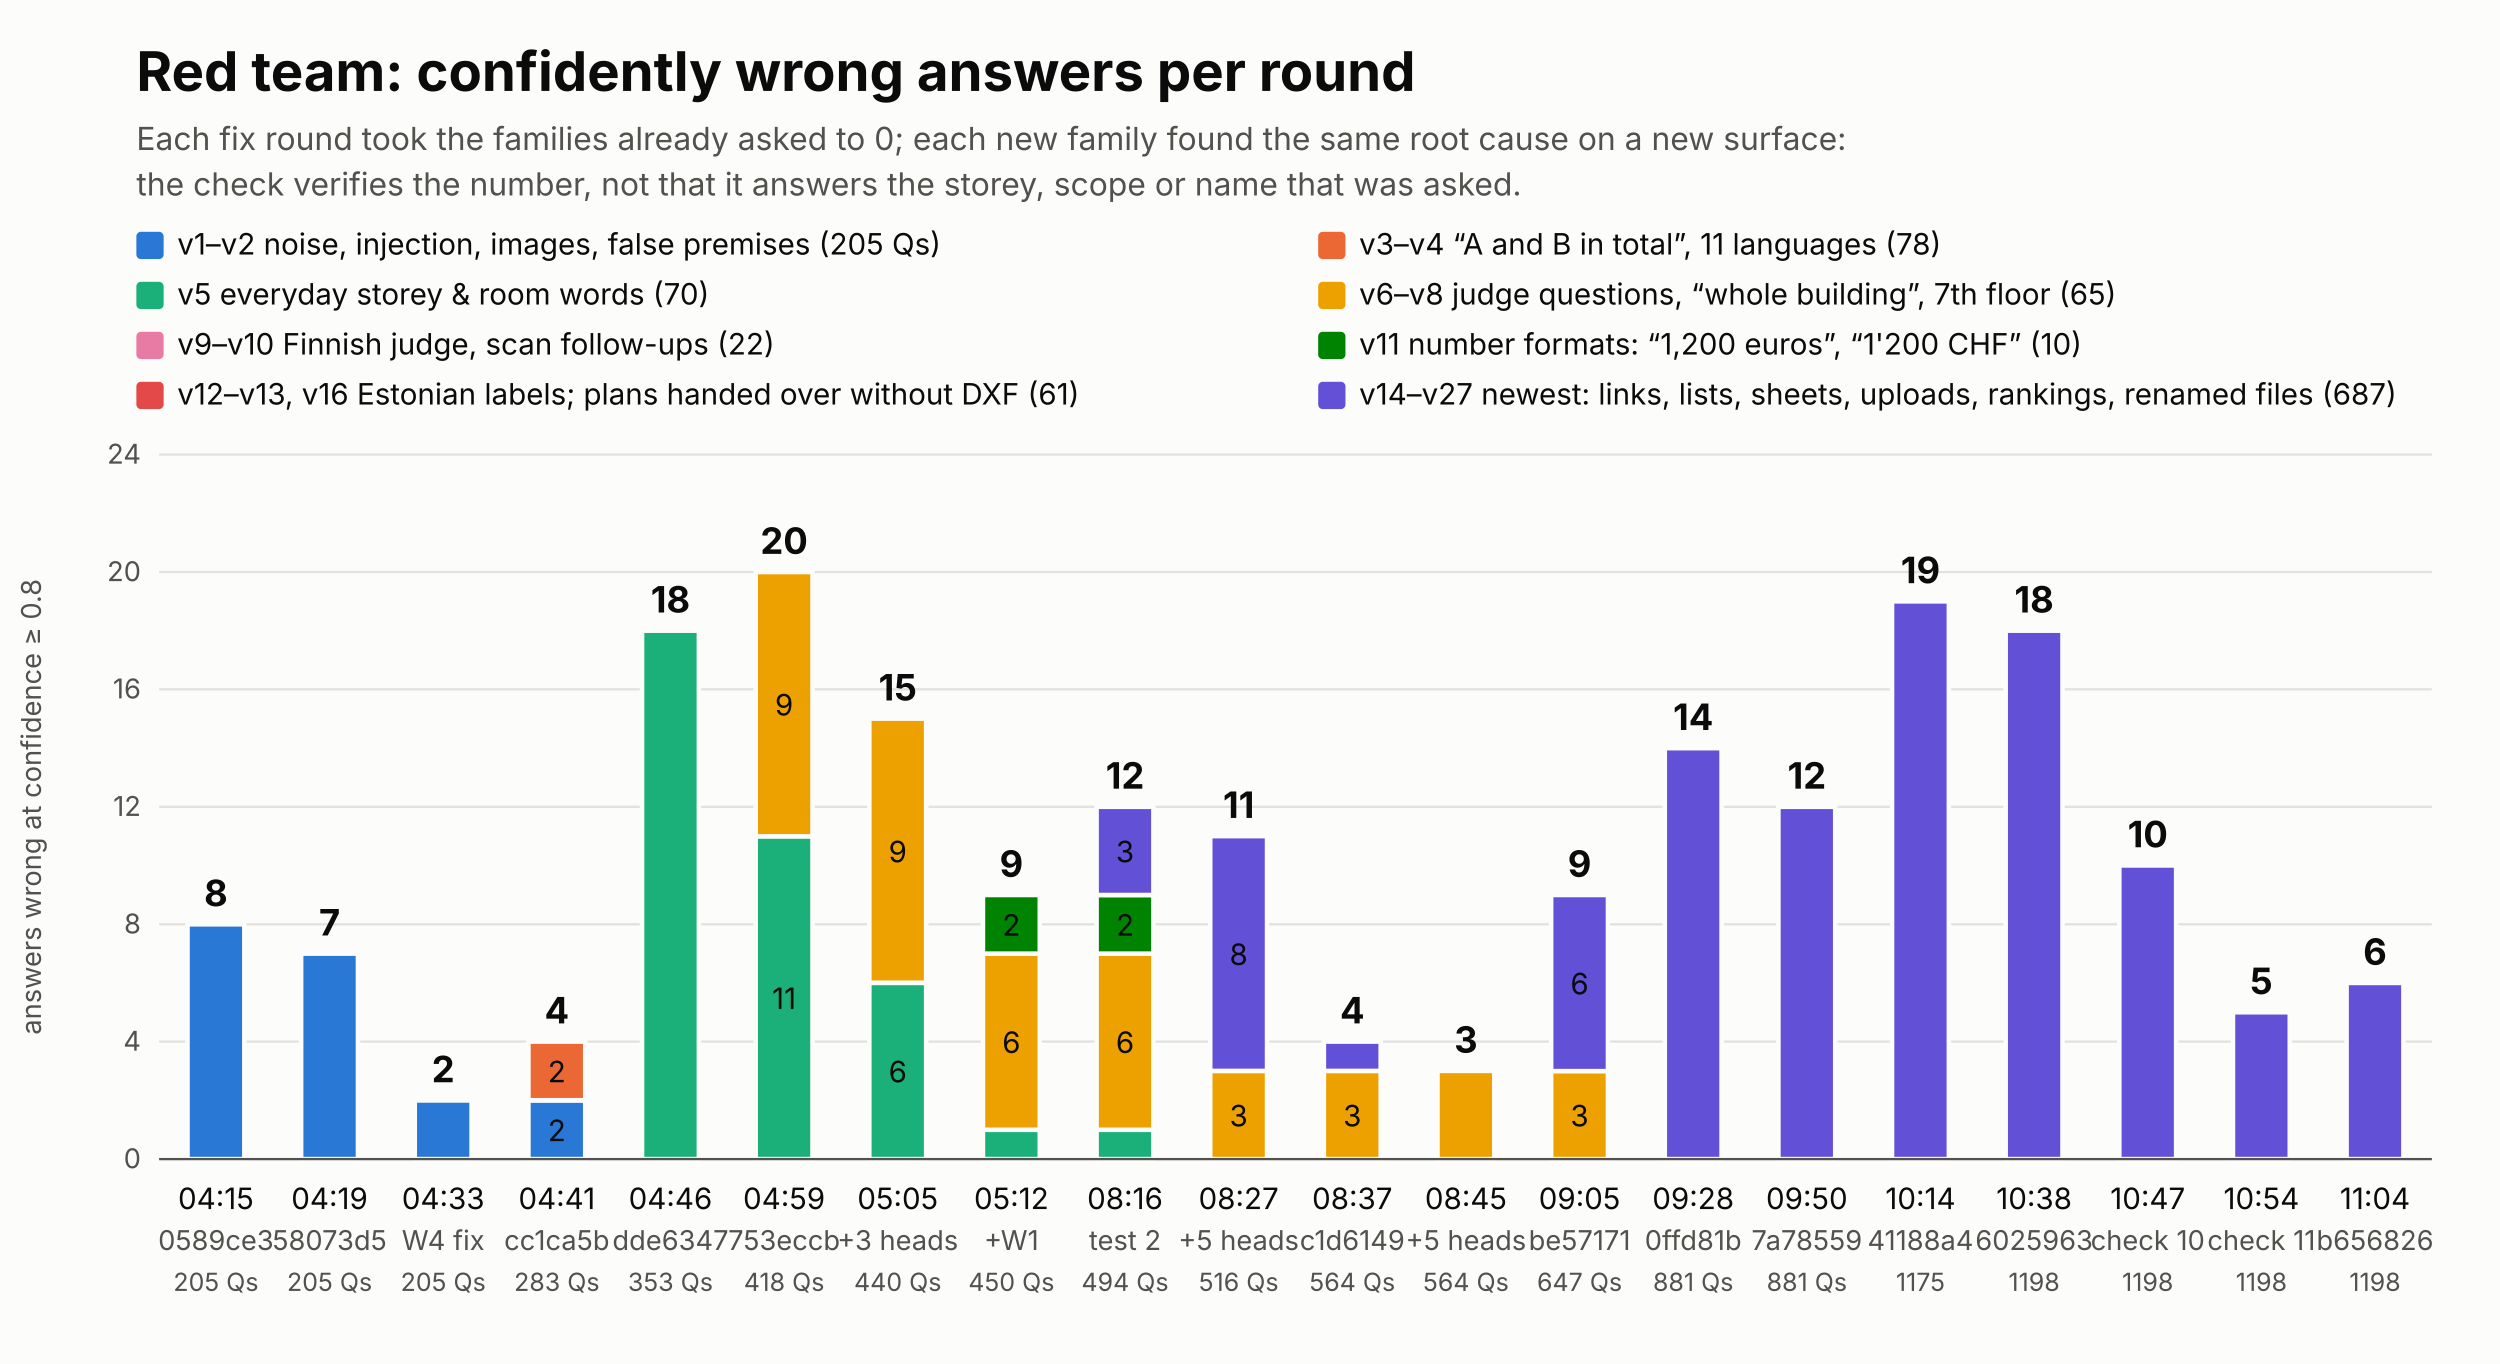
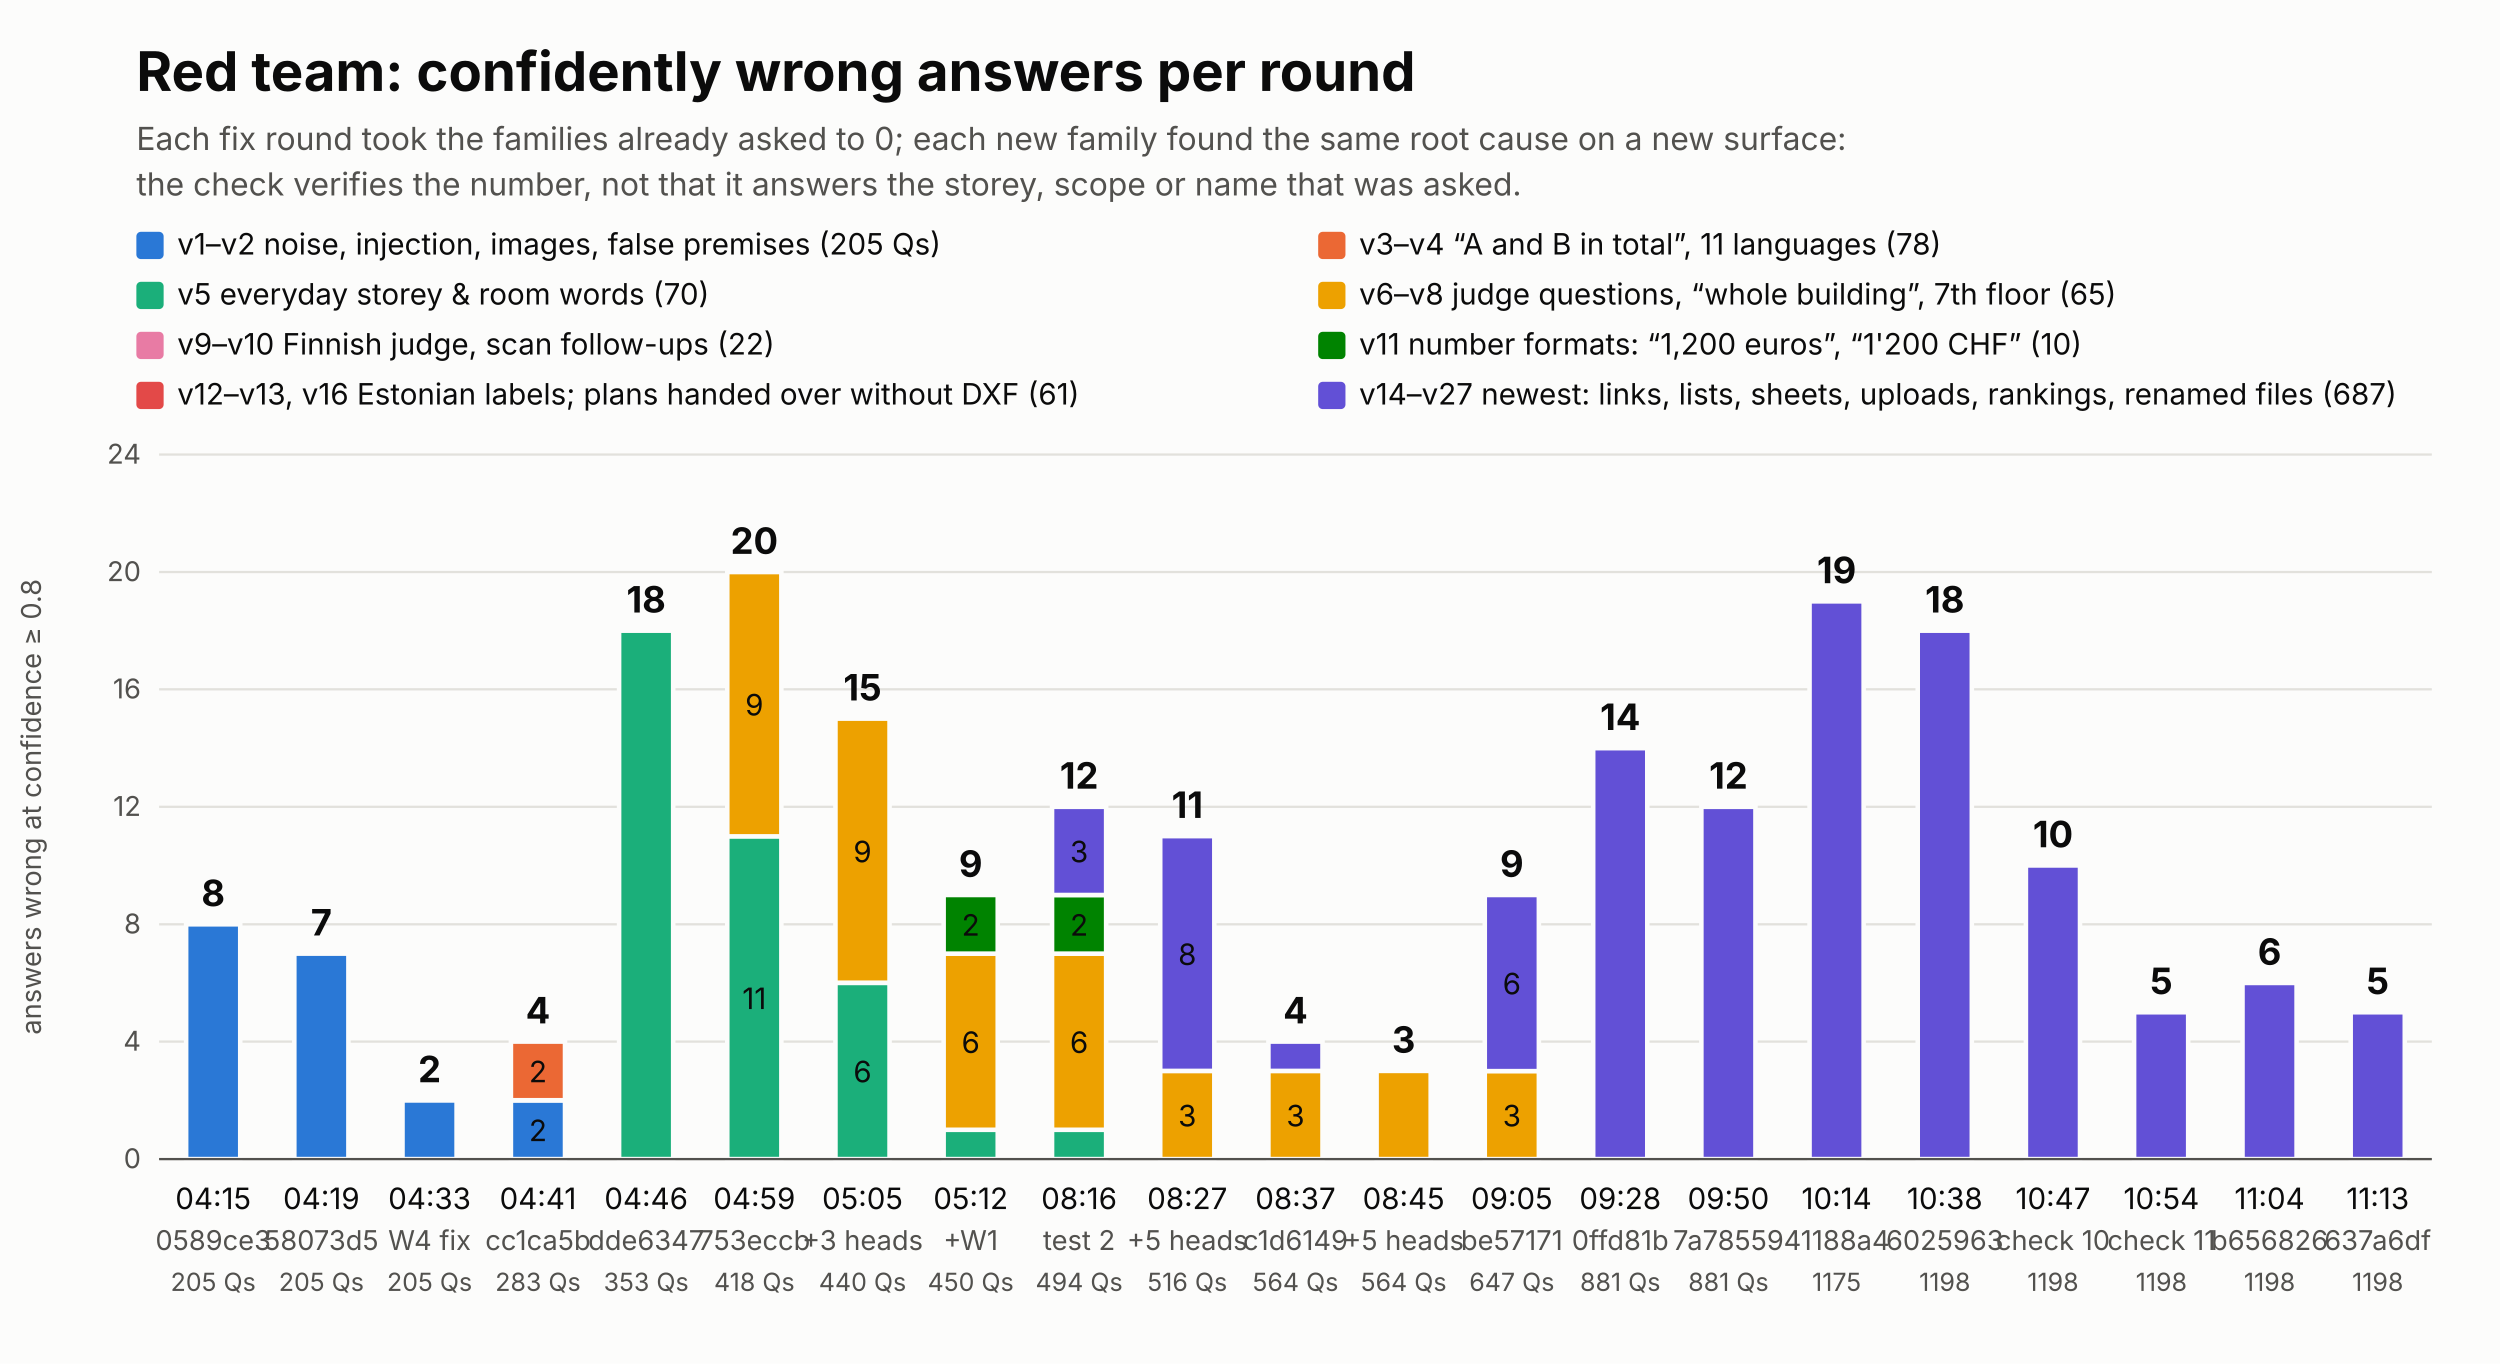
<svg xmlns="http://www.w3.org/2000/svg" width="1100" height="600" viewBox="0 0 1100 600" font-family="Inter, Helvetica, Arial, sans-serif">
  <rect width="1100" height="600" fill="#fcfcfb" />
  <text x="60" y="40" font-size="24" font-weight="700" fill="#0b0b0b">Red team: confidently wrong answers per round</text>
  <text x="60" y="66" font-size="14" fill="#52514e">Each fix round took the families already asked to 0; each new family found the same root cause on a new surface:</text>
  <text x="60" y="86" font-size="14" fill="#52514e">the check verifies the number, not that it answers the storey, scope or name that was asked.</text>
  <rect x="60" y="102" width="12" height="12" rx="2" fill="#2a78d6" />
  <text x="78" y="112" font-size="13" fill="#0b0b0b">v1–v2 noise, injection, images, false premises (205 Qs)</text>
  <rect x="580" y="102" width="12" height="12" rx="2" fill="#eb6834" />
  <text x="598" y="112" font-size="13" fill="#0b0b0b">v3–v4 “A and B in total”, 11 languages (78)</text>
  <rect x="60" y="124" width="12" height="12" rx="2" fill="#1baf7a" />
  <text x="78" y="134" font-size="13" fill="#0b0b0b">v5 everyday storey &amp; room words (70)</text>
  <rect x="580" y="124" width="12" height="12" rx="2" fill="#eda100" />
  <text x="598" y="134" font-size="13" fill="#0b0b0b">v6–v8 judge questions, “whole building”, 7th floor (65)</text>
  <rect x="60" y="146" width="12" height="12" rx="2" fill="#e87ba4" />
  <text x="78" y="156" font-size="13" fill="#0b0b0b">v9–v10 Finnish judge, scan follow-ups (22)</text>
  <rect x="580" y="146" width="12" height="12" rx="2" fill="#008300" />
  <text x="598" y="156" font-size="13" fill="#0b0b0b">v11 number formats: “1,200 euros”, “1'200 CHF” (10)</text>
  <rect x="60" y="168" width="12" height="12" rx="2" fill="#e34948" />
  <text x="78" y="178" font-size="13" fill="#0b0b0b">v12–v13, v16 Estonian labels; plans handed over without DXF (61)</text>
  <rect x="580" y="168" width="12" height="12" rx="2" fill="#6250d6" />
  <text x="598" y="178" font-size="13" fill="#0b0b0b">v14–v27 newest: links, lists, sheets, uploads, rankings, renamed files (687)</text>
  <line x1="70" x2="1070" y1="510.0" y2="510.0" stroke="#e2e1dc" stroke-width="1" />
  <text x="62" y="514.0" font-size="12" fill="#52514e" text-anchor="end">0</text>
  <line x1="70" x2="1070" y1="458.3" y2="458.3" stroke="#e2e1dc" stroke-width="1" />
  <text x="62" y="462.3" font-size="12" fill="#52514e" text-anchor="end">4</text>
  <line x1="70" x2="1070" y1="406.7" y2="406.7" stroke="#e2e1dc" stroke-width="1" />
  <text x="62" y="410.7" font-size="12" fill="#52514e" text-anchor="end">8</text>
  <line x1="70" x2="1070" y1="355.0" y2="355.0" stroke="#e2e1dc" stroke-width="1" />
  <text x="62" y="359.0" font-size="12" fill="#52514e" text-anchor="end">12</text>
  <line x1="70" x2="1070" y1="303.3" y2="303.3" stroke="#e2e1dc" stroke-width="1" />
  <text x="62" y="307.3" font-size="12" fill="#52514e" text-anchor="end">16</text>
  <line x1="70" x2="1070" y1="251.7" y2="251.7" stroke="#e2e1dc" stroke-width="1" />
  <text x="62" y="255.7" font-size="12" fill="#52514e" text-anchor="end">20</text>
  <line x1="70" x2="1070" y1="200.0" y2="200.0" stroke="#e2e1dc" stroke-width="1" />
  <text x="62" y="204.0" font-size="12" fill="#52514e" text-anchor="end">24</text>
  <text x="18" y="355.0" font-size="12" fill="#52514e" text-anchor="middle" transform="rotate(-90 18 355.0)">answers wrong at confidence ≥ 0.8</text>
-   <rect x="82.5" y="406.7" width="25.0" height="103.3" fill="#2a78d6" stroke="#fcfcfb" stroke-width="2" />
-   <text x="95.0" y="398.7" font-size="16" font-weight="700" fill="#0b0b0b" text-anchor="middle">8</text>
-   <text x="95.0" y="532" font-size="13" fill="#0b0b0b" text-anchor="middle">04:15</text>
-   <text x="95.0" y="550" font-size="12" fill="#52514e" text-anchor="middle">0589ce3</text>
-   <text x="95.0" y="568" font-size="11" fill="#52514e" text-anchor="middle">205 Qs</text>
-   <rect x="132.5" y="419.6" width="25.0" height="90.4" fill="#2a78d6" stroke="#fcfcfb" stroke-width="2" />
-   <text x="145.0" y="411.6" font-size="16" font-weight="700" fill="#0b0b0b" text-anchor="middle">7</text>
-   <text x="145.0" y="532" font-size="13" fill="#0b0b0b" text-anchor="middle">04:19</text>
-   <text x="145.0" y="550" font-size="12" fill="#52514e" text-anchor="middle">58073d5</text>
-   <text x="145.0" y="568" font-size="11" fill="#52514e" text-anchor="middle">205 Qs</text>
-   <rect x="182.5" y="484.2" width="25.0" height="25.8" fill="#2a78d6" stroke="#fcfcfb" stroke-width="2" />
-   <text x="195.0" y="476.2" font-size="16" font-weight="700" fill="#0b0b0b" text-anchor="middle">2</text>
-   <text x="195.0" y="532" font-size="13" fill="#0b0b0b" text-anchor="middle">04:33</text>
-   <text x="195.0" y="550" font-size="12" fill="#52514e" text-anchor="middle">W4 fix</text>
-   <text x="195.0" y="568" font-size="11" fill="#52514e" text-anchor="middle">205 Qs</text>
-   <rect x="232.5" y="484.2" width="25.0" height="25.8" fill="#2a78d6" stroke="#fcfcfb" stroke-width="2" />
-   <text x="245.0" y="502.1" font-size="13" fill="#0b0b0b" text-anchor="middle">2</text>
-   <rect x="232.5" y="458.3" width="25.0" height="25.8" fill="#eb6834" stroke="#fcfcfb" stroke-width="2" />
-   <text x="245.0" y="476.2" font-size="13" fill="#0b0b0b" text-anchor="middle">2</text>
-   <text x="245.0" y="450.3" font-size="16" font-weight="700" fill="#0b0b0b" text-anchor="middle">4</text>
-   <text x="245.0" y="532" font-size="13" fill="#0b0b0b" text-anchor="middle">04:41</text>
-   <text x="245.0" y="550" font-size="12" fill="#52514e" text-anchor="middle">cc1ca5b</text>
-   <text x="245.0" y="568" font-size="11" fill="#52514e" text-anchor="middle">283 Qs</text>
-   <rect x="282.5" y="277.5" width="25.0" height="232.5" fill="#1baf7a" stroke="#fcfcfb" stroke-width="2" />
-   <text x="295.0" y="269.5" font-size="16" font-weight="700" fill="#0b0b0b" text-anchor="middle">18</text>
-   <text x="295.0" y="532" font-size="13" fill="#0b0b0b" text-anchor="middle">04:46</text>
-   <text x="295.0" y="550" font-size="12" fill="#52514e" text-anchor="middle">dde6347</text>
-   <text x="295.0" y="568" font-size="11" fill="#52514e" text-anchor="middle">353 Qs</text>
-   <rect x="332.5" y="367.9" width="25.0" height="142.1" fill="#1baf7a" stroke="#fcfcfb" stroke-width="2" />
-   <text x="345.0" y="444.0" font-size="13" fill="#0b0b0b" text-anchor="middle">11</text>
-   <rect x="332.5" y="251.7" width="25.0" height="116.3" fill="#eda100" stroke="#fcfcfb" stroke-width="2" />
-   <text x="345.0" y="314.8" font-size="13" fill="#0b0b0b" text-anchor="middle">9</text>
-   <text x="345.0" y="243.7" font-size="16" font-weight="700" fill="#0b0b0b" text-anchor="middle">20</text>
-   <text x="345.0" y="532" font-size="13" fill="#0b0b0b" text-anchor="middle">04:59</text>
-   <text x="345.0" y="550" font-size="12" fill="#52514e" text-anchor="middle">753eccb</text>
-   <text x="345.0" y="568" font-size="11" fill="#52514e" text-anchor="middle">418 Qs</text>
-   <rect x="382.5" y="432.5" width="25.0" height="77.5" fill="#1baf7a" stroke="#fcfcfb" stroke-width="2" />
-   <text x="395.0" y="476.2" font-size="13" fill="#0b0b0b" text-anchor="middle">6</text>
-   <rect x="382.5" y="316.2" width="25.0" height="116.2" fill="#eda100" stroke="#fcfcfb" stroke-width="2" />
-   <text x="395.0" y="379.4" font-size="13" fill="#0b0b0b" text-anchor="middle">9</text>
-   <text x="395.0" y="308.2" font-size="16" font-weight="700" fill="#0b0b0b" text-anchor="middle">15</text>
-   <text x="395.0" y="532" font-size="13" fill="#0b0b0b" text-anchor="middle">05:05</text>
-   <text x="395.0" y="550" font-size="12" fill="#52514e" text-anchor="middle">+3 heads</text>
-   <text x="395.0" y="568" font-size="11" fill="#52514e" text-anchor="middle">440 Qs</text>
-   <rect x="432.5" y="497.1" width="25.0" height="12.9" fill="#1baf7a" stroke="#fcfcfb" stroke-width="2" />
-   <rect x="432.5" y="419.6" width="25.0" height="77.5" fill="#eda100" stroke="#fcfcfb" stroke-width="2" />
-   <text x="445.0" y="463.3" font-size="13" fill="#0b0b0b" text-anchor="middle">6</text>
-   <rect x="432.5" y="393.8" width="25.0" height="25.8" fill="#008300" stroke="#fcfcfb" stroke-width="2" />
-   <text x="445.0" y="411.7" font-size="13" fill="#0b0b0b" text-anchor="middle">2</text>
-   <text x="445.0" y="385.8" font-size="16" font-weight="700" fill="#0b0b0b" text-anchor="middle">9</text>
-   <text x="445.0" y="532" font-size="13" fill="#0b0b0b" text-anchor="middle">05:12</text>
-   <text x="445.0" y="550" font-size="12" fill="#52514e" text-anchor="middle">+W1</text>
-   <text x="445.0" y="568" font-size="11" fill="#52514e" text-anchor="middle">450 Qs</text>
-   <rect x="482.5" y="497.1" width="25.0" height="12.9" fill="#1baf7a" stroke="#fcfcfb" stroke-width="2" />
-   <rect x="482.5" y="419.6" width="25.0" height="77.5" fill="#eda100" stroke="#fcfcfb" stroke-width="2" />
-   <text x="495.0" y="463.3" font-size="13" fill="#0b0b0b" text-anchor="middle">6</text>
-   <rect x="482.5" y="393.8" width="25.0" height="25.8" fill="#008300" stroke="#fcfcfb" stroke-width="2" />
-   <text x="495.0" y="411.7" font-size="13" fill="#0b0b0b" text-anchor="middle">2</text>
-   <rect x="482.5" y="355.0" width="25.0" height="38.8" fill="#6250d6" stroke="#fcfcfb" stroke-width="2" />
-   <text x="495.0" y="379.4" font-size="13" fill="#0b0b0b" text-anchor="middle">3</text>
-   <text x="495.0" y="347.0" font-size="16" font-weight="700" fill="#0b0b0b" text-anchor="middle">12</text>
-   <text x="495.0" y="532" font-size="13" fill="#0b0b0b" text-anchor="middle">08:16</text>
-   <text x="495.0" y="550" font-size="12" fill="#52514e" text-anchor="middle">test 2</text>
-   <text x="495.0" y="568" font-size="11" fill="#52514e" text-anchor="middle">494 Qs</text>
-   <rect x="532.5" y="471.2" width="25.0" height="38.8" fill="#eda100" stroke="#fcfcfb" stroke-width="2" />
-   <text x="545.0" y="495.6" font-size="13" fill="#0b0b0b" text-anchor="middle">3</text>
-   <rect x="532.5" y="367.9" width="25.0" height="103.3" fill="#6250d6" stroke="#fcfcfb" stroke-width="2" />
-   <text x="545.0" y="424.6" font-size="13" fill="#0b0b0b" text-anchor="middle">8</text>
-   <text x="545.0" y="359.9" font-size="16" font-weight="700" fill="#0b0b0b" text-anchor="middle">11</text>
-   <text x="545.0" y="532" font-size="13" fill="#0b0b0b" text-anchor="middle">08:27</text>
-   <text x="545.0" y="550" font-size="12" fill="#52514e" text-anchor="middle">+5 heads</text>
-   <text x="545.0" y="568" font-size="11" fill="#52514e" text-anchor="middle">516 Qs</text>
-   <rect x="582.5" y="471.2" width="25.0" height="38.8" fill="#eda100" stroke="#fcfcfb" stroke-width="2" />
-   <text x="595.0" y="495.6" font-size="13" fill="#0b0b0b" text-anchor="middle">3</text>
-   <rect x="582.5" y="458.3" width="25.0" height="12.9" fill="#6250d6" stroke="#fcfcfb" stroke-width="2" />
-   <text x="595.0" y="450.3" font-size="16" font-weight="700" fill="#0b0b0b" text-anchor="middle">4</text>
-   <text x="595.0" y="532" font-size="13" fill="#0b0b0b" text-anchor="middle">08:37</text>
-   <text x="595.0" y="550" font-size="12" fill="#52514e" text-anchor="middle">c1d6149</text>
-   <text x="595.0" y="568" font-size="11" fill="#52514e" text-anchor="middle">564 Qs</text>
-   <rect x="632.5" y="471.2" width="25.0" height="38.8" fill="#eda100" stroke="#fcfcfb" stroke-width="2" />
-   <text x="645.0" y="463.2" font-size="16" font-weight="700" fill="#0b0b0b" text-anchor="middle">3</text>
-   <text x="645.0" y="532" font-size="13" fill="#0b0b0b" text-anchor="middle">08:45</text>
-   <text x="645.0" y="550" font-size="12" fill="#52514e" text-anchor="middle">+5 heads</text>
-   <text x="645.0" y="568" font-size="11" fill="#52514e" text-anchor="middle">564 Qs</text>
-   <rect x="682.5" y="471.2" width="25.0" height="38.8" fill="#eda100" stroke="#fcfcfb" stroke-width="2" />
-   <text x="695.0" y="495.6" font-size="13" fill="#0b0b0b" text-anchor="middle">3</text>
-   <rect x="682.5" y="393.8" width="25.0" height="77.5" fill="#6250d6" stroke="#fcfcfb" stroke-width="2" />
-   <text x="695.0" y="437.5" font-size="13" fill="#0b0b0b" text-anchor="middle">6</text>
-   <text x="695.0" y="385.8" font-size="16" font-weight="700" fill="#0b0b0b" text-anchor="middle">9</text>
-   <text x="695.0" y="532" font-size="13" fill="#0b0b0b" text-anchor="middle">09:05</text>
-   <text x="695.0" y="550" font-size="12" fill="#52514e" text-anchor="middle">be57171</text>
-   <text x="695.0" y="568" font-size="11" fill="#52514e" text-anchor="middle">647 Qs</text>
-   <rect x="732.5" y="329.2" width="25.0" height="180.8" fill="#6250d6" stroke="#fcfcfb" stroke-width="2" />
-   <text x="745.0" y="321.2" font-size="16" font-weight="700" fill="#0b0b0b" text-anchor="middle">14</text>
-   <text x="745.0" y="532" font-size="13" fill="#0b0b0b" text-anchor="middle">09:28</text>
-   <text x="745.0" y="550" font-size="12" fill="#52514e" text-anchor="middle">0ffd81b</text>
-   <text x="745.0" y="568" font-size="11" fill="#52514e" text-anchor="middle">881 Qs</text>
-   <rect x="782.5" y="355.0" width="25.0" height="155.0" fill="#6250d6" stroke="#fcfcfb" stroke-width="2" />
-   <text x="795.0" y="347.0" font-size="16" font-weight="700" fill="#0b0b0b" text-anchor="middle">12</text>
-   <text x="795.0" y="532" font-size="13" fill="#0b0b0b" text-anchor="middle">09:50</text>
-   <text x="795.0" y="550" font-size="12" fill="#52514e" text-anchor="middle">7a78559</text>
-   <text x="795.0" y="568" font-size="11" fill="#52514e" text-anchor="middle">881 Qs</text>
-   <rect x="832.5" y="264.6" width="25.0" height="245.4" fill="#6250d6" stroke="#fcfcfb" stroke-width="2" />
-   <text x="845.0" y="256.6" font-size="16" font-weight="700" fill="#0b0b0b" text-anchor="middle">19</text>
-   <text x="845.0" y="532" font-size="13" fill="#0b0b0b" text-anchor="middle">10:14</text>
-   <text x="845.0" y="550" font-size="12" fill="#52514e" text-anchor="middle">41188a4</text>
-   <text x="845.0" y="568" font-size="11" fill="#52514e" text-anchor="middle">1175</text>
-   <rect x="882.5" y="277.5" width="25.0" height="232.5" fill="#6250d6" stroke="#fcfcfb" stroke-width="2" />
-   <text x="895.0" y="269.5" font-size="16" font-weight="700" fill="#0b0b0b" text-anchor="middle">18</text>
-   <text x="895.0" y="532" font-size="13" fill="#0b0b0b" text-anchor="middle">10:38</text>
-   <text x="895.0" y="550" font-size="12" fill="#52514e" text-anchor="middle">6025963</text>
-   <text x="895.0" y="568" font-size="11" fill="#52514e" text-anchor="middle">1198</text>
-   <rect x="932.5" y="380.8" width="25.0" height="129.2" fill="#6250d6" stroke="#fcfcfb" stroke-width="2" />
-   <text x="945.0" y="372.8" font-size="16" font-weight="700" fill="#0b0b0b" text-anchor="middle">10</text>
-   <text x="945.0" y="532" font-size="13" fill="#0b0b0b" text-anchor="middle">10:47</text>
-   <text x="945.0" y="550" font-size="12" fill="#52514e" text-anchor="middle">check 10</text>
-   <text x="945.0" y="568" font-size="11" fill="#52514e" text-anchor="middle">1198</text>
-   <rect x="982.5" y="445.4" width="25.0" height="64.6" fill="#6250d6" stroke="#fcfcfb" stroke-width="2" />
-   <text x="995.0" y="437.4" font-size="16" font-weight="700" fill="#0b0b0b" text-anchor="middle">5</text>
-   <text x="995.0" y="532" font-size="13" fill="#0b0b0b" text-anchor="middle">10:54</text>
-   <text x="995.0" y="550" font-size="12" fill="#52514e" text-anchor="middle">check 11</text>
-   <text x="995.0" y="568" font-size="11" fill="#52514e" text-anchor="middle">1198</text>
-   <rect x="1032.5" y="432.5" width="25.0" height="77.5" fill="#6250d6" stroke="#fcfcfb" stroke-width="2" />
-   <text x="1045.0" y="424.5" font-size="16" font-weight="700" fill="#0b0b0b" text-anchor="middle">6</text>
-   <text x="1045.0" y="532" font-size="13" fill="#0b0b0b" text-anchor="middle">11:04</text>
-   <text x="1045.0" y="550" font-size="12" fill="#52514e" text-anchor="middle">b656826</text>
-   <text x="1045.0" y="568" font-size="11" fill="#52514e" text-anchor="middle">1198</text>
+   <rect x="81.9" y="406.7" width="23.8" height="103.3" fill="#2a78d6" stroke="#fcfcfb" stroke-width="2" />
+   <text x="93.8" y="398.7" font-size="16" font-weight="700" fill="#0b0b0b" text-anchor="middle">8</text>
+   <text x="93.8" y="532" font-size="13" fill="#0b0b0b" text-anchor="middle">04:15</text>
+   <text x="93.8" y="550" font-size="12" fill="#52514e" text-anchor="middle">0589ce3</text>
+   <text x="93.8" y="568" font-size="11" fill="#52514e" text-anchor="middle">205 Qs</text>
+   <rect x="129.5" y="419.6" width="23.8" height="90.4" fill="#2a78d6" stroke="#fcfcfb" stroke-width="2" />
+   <text x="141.4" y="411.6" font-size="16" font-weight="700" fill="#0b0b0b" text-anchor="middle">7</text>
+   <text x="141.4" y="532" font-size="13" fill="#0b0b0b" text-anchor="middle">04:19</text>
+   <text x="141.4" y="550" font-size="12" fill="#52514e" text-anchor="middle">58073d5</text>
+   <text x="141.4" y="568" font-size="11" fill="#52514e" text-anchor="middle">205 Qs</text>
+   <rect x="177.1" y="484.2" width="23.8" height="25.8" fill="#2a78d6" stroke="#fcfcfb" stroke-width="2" />
+   <text x="189.0" y="476.2" font-size="16" font-weight="700" fill="#0b0b0b" text-anchor="middle">2</text>
+   <text x="189.0" y="532" font-size="13" fill="#0b0b0b" text-anchor="middle">04:33</text>
+   <text x="189.0" y="550" font-size="12" fill="#52514e" text-anchor="middle">W4 fix</text>
+   <text x="189.0" y="568" font-size="11" fill="#52514e" text-anchor="middle">205 Qs</text>
+   <rect x="224.8" y="484.2" width="23.8" height="25.8" fill="#2a78d6" stroke="#fcfcfb" stroke-width="2" />
+   <text x="236.7" y="502.1" font-size="13" fill="#0b0b0b" text-anchor="middle">2</text>
+   <rect x="224.8" y="458.3" width="23.8" height="25.8" fill="#eb6834" stroke="#fcfcfb" stroke-width="2" />
+   <text x="236.7" y="476.2" font-size="13" fill="#0b0b0b" text-anchor="middle">2</text>
+   <text x="236.7" y="450.3" font-size="16" font-weight="700" fill="#0b0b0b" text-anchor="middle">4</text>
+   <text x="236.7" y="532" font-size="13" fill="#0b0b0b" text-anchor="middle">04:41</text>
+   <text x="236.7" y="550" font-size="12" fill="#52514e" text-anchor="middle">cc1ca5b</text>
+   <text x="236.7" y="568" font-size="11" fill="#52514e" text-anchor="middle">283 Qs</text>
+   <rect x="272.4" y="277.5" width="23.8" height="232.5" fill="#1baf7a" stroke="#fcfcfb" stroke-width="2" />
+   <text x="284.3" y="269.5" font-size="16" font-weight="700" fill="#0b0b0b" text-anchor="middle">18</text>
+   <text x="284.3" y="532" font-size="13" fill="#0b0b0b" text-anchor="middle">04:46</text>
+   <text x="284.3" y="550" font-size="12" fill="#52514e" text-anchor="middle">dde6347</text>
+   <text x="284.3" y="568" font-size="11" fill="#52514e" text-anchor="middle">353 Qs</text>
+   <rect x="320.0" y="367.9" width="23.8" height="142.1" fill="#1baf7a" stroke="#fcfcfb" stroke-width="2" />
+   <text x="331.9" y="444.0" font-size="13" fill="#0b0b0b" text-anchor="middle">11</text>
+   <rect x="320.0" y="251.7" width="23.8" height="116.3" fill="#eda100" stroke="#fcfcfb" stroke-width="2" />
+   <text x="331.9" y="314.8" font-size="13" fill="#0b0b0b" text-anchor="middle">9</text>
+   <text x="331.9" y="243.7" font-size="16" font-weight="700" fill="#0b0b0b" text-anchor="middle">20</text>
+   <text x="331.9" y="532" font-size="13" fill="#0b0b0b" text-anchor="middle">04:59</text>
+   <text x="331.9" y="550" font-size="12" fill="#52514e" text-anchor="middle">753eccb</text>
+   <text x="331.9" y="568" font-size="11" fill="#52514e" text-anchor="middle">418 Qs</text>
+   <rect x="367.6" y="432.5" width="23.8" height="77.5" fill="#1baf7a" stroke="#fcfcfb" stroke-width="2" />
+   <text x="379.5" y="476.2" font-size="13" fill="#0b0b0b" text-anchor="middle">6</text>
+   <rect x="367.6" y="316.2" width="23.8" height="116.2" fill="#eda100" stroke="#fcfcfb" stroke-width="2" />
+   <text x="379.5" y="379.4" font-size="13" fill="#0b0b0b" text-anchor="middle">9</text>
+   <text x="379.5" y="308.2" font-size="16" font-weight="700" fill="#0b0b0b" text-anchor="middle">15</text>
+   <text x="379.5" y="532" font-size="13" fill="#0b0b0b" text-anchor="middle">05:05</text>
+   <text x="379.5" y="550" font-size="12" fill="#52514e" text-anchor="middle">+3 heads</text>
+   <text x="379.5" y="568" font-size="11" fill="#52514e" text-anchor="middle">440 Qs</text>
+   <rect x="415.2" y="497.1" width="23.8" height="12.9" fill="#1baf7a" stroke="#fcfcfb" stroke-width="2" />
+   <rect x="415.2" y="419.6" width="23.8" height="77.5" fill="#eda100" stroke="#fcfcfb" stroke-width="2" />
+   <text x="427.1" y="463.3" font-size="13" fill="#0b0b0b" text-anchor="middle">6</text>
+   <rect x="415.2" y="393.8" width="23.8" height="25.8" fill="#008300" stroke="#fcfcfb" stroke-width="2" />
+   <text x="427.1" y="411.7" font-size="13" fill="#0b0b0b" text-anchor="middle">2</text>
+   <text x="427.1" y="385.8" font-size="16" font-weight="700" fill="#0b0b0b" text-anchor="middle">9</text>
+   <text x="427.1" y="532" font-size="13" fill="#0b0b0b" text-anchor="middle">05:12</text>
+   <text x="427.1" y="550" font-size="12" fill="#52514e" text-anchor="middle">+W1</text>
+   <text x="427.1" y="568" font-size="11" fill="#52514e" text-anchor="middle">450 Qs</text>
+   <rect x="462.9" y="497.1" width="23.8" height="12.9" fill="#1baf7a" stroke="#fcfcfb" stroke-width="2" />
+   <rect x="462.9" y="419.6" width="23.8" height="77.5" fill="#eda100" stroke="#fcfcfb" stroke-width="2" />
+   <text x="474.8" y="463.3" font-size="13" fill="#0b0b0b" text-anchor="middle">6</text>
+   <rect x="462.9" y="393.8" width="23.8" height="25.8" fill="#008300" stroke="#fcfcfb" stroke-width="2" />
+   <text x="474.8" y="411.7" font-size="13" fill="#0b0b0b" text-anchor="middle">2</text>
+   <rect x="462.9" y="355.0" width="23.8" height="38.8" fill="#6250d6" stroke="#fcfcfb" stroke-width="2" />
+   <text x="474.8" y="379.4" font-size="13" fill="#0b0b0b" text-anchor="middle">3</text>
+   <text x="474.8" y="347.0" font-size="16" font-weight="700" fill="#0b0b0b" text-anchor="middle">12</text>
+   <text x="474.8" y="532" font-size="13" fill="#0b0b0b" text-anchor="middle">08:16</text>
+   <text x="474.8" y="550" font-size="12" fill="#52514e" text-anchor="middle">test 2</text>
+   <text x="474.8" y="568" font-size="11" fill="#52514e" text-anchor="middle">494 Qs</text>
+   <rect x="510.5" y="471.2" width="23.8" height="38.8" fill="#eda100" stroke="#fcfcfb" stroke-width="2" />
+   <text x="522.4" y="495.6" font-size="13" fill="#0b0b0b" text-anchor="middle">3</text>
+   <rect x="510.5" y="367.9" width="23.8" height="103.3" fill="#6250d6" stroke="#fcfcfb" stroke-width="2" />
+   <text x="522.4" y="424.6" font-size="13" fill="#0b0b0b" text-anchor="middle">8</text>
+   <text x="522.4" y="359.9" font-size="16" font-weight="700" fill="#0b0b0b" text-anchor="middle">11</text>
+   <text x="522.4" y="532" font-size="13" fill="#0b0b0b" text-anchor="middle">08:27</text>
+   <text x="522.4" y="550" font-size="12" fill="#52514e" text-anchor="middle">+5 heads</text>
+   <text x="522.4" y="568" font-size="11" fill="#52514e" text-anchor="middle">516 Qs</text>
+   <rect x="558.1" y="471.2" width="23.8" height="38.8" fill="#eda100" stroke="#fcfcfb" stroke-width="2" />
+   <text x="570.0" y="495.6" font-size="13" fill="#0b0b0b" text-anchor="middle">3</text>
+   <rect x="558.1" y="458.3" width="23.8" height="12.9" fill="#6250d6" stroke="#fcfcfb" stroke-width="2" />
+   <text x="570.0" y="450.3" font-size="16" font-weight="700" fill="#0b0b0b" text-anchor="middle">4</text>
+   <text x="570.0" y="532" font-size="13" fill="#0b0b0b" text-anchor="middle">08:37</text>
+   <text x="570.0" y="550" font-size="12" fill="#52514e" text-anchor="middle">c1d6149</text>
+   <text x="570.0" y="568" font-size="11" fill="#52514e" text-anchor="middle">564 Qs</text>
+   <rect x="605.7" y="471.2" width="23.8" height="38.8" fill="#eda100" stroke="#fcfcfb" stroke-width="2" />
+   <text x="617.6" y="463.2" font-size="16" font-weight="700" fill="#0b0b0b" text-anchor="middle">3</text>
+   <text x="617.6" y="532" font-size="13" fill="#0b0b0b" text-anchor="middle">08:45</text>
+   <text x="617.6" y="550" font-size="12" fill="#52514e" text-anchor="middle">+5 heads</text>
+   <text x="617.6" y="568" font-size="11" fill="#52514e" text-anchor="middle">564 Qs</text>
+   <rect x="653.3" y="471.2" width="23.8" height="38.8" fill="#eda100" stroke="#fcfcfb" stroke-width="2" />
+   <text x="665.2" y="495.6" font-size="13" fill="#0b0b0b" text-anchor="middle">3</text>
+   <rect x="653.3" y="393.8" width="23.8" height="77.5" fill="#6250d6" stroke="#fcfcfb" stroke-width="2" />
+   <text x="665.2" y="437.5" font-size="13" fill="#0b0b0b" text-anchor="middle">6</text>
+   <text x="665.2" y="385.8" font-size="16" font-weight="700" fill="#0b0b0b" text-anchor="middle">9</text>
+   <text x="665.2" y="532" font-size="13" fill="#0b0b0b" text-anchor="middle">09:05</text>
+   <text x="665.2" y="550" font-size="12" fill="#52514e" text-anchor="middle">be57171</text>
+   <text x="665.2" y="568" font-size="11" fill="#52514e" text-anchor="middle">647 Qs</text>
+   <rect x="701.0" y="329.2" width="23.8" height="180.8" fill="#6250d6" stroke="#fcfcfb" stroke-width="2" />
+   <text x="712.9" y="321.2" font-size="16" font-weight="700" fill="#0b0b0b" text-anchor="middle">14</text>
+   <text x="712.9" y="532" font-size="13" fill="#0b0b0b" text-anchor="middle">09:28</text>
+   <text x="712.9" y="550" font-size="12" fill="#52514e" text-anchor="middle">0ffd81b</text>
+   <text x="712.9" y="568" font-size="11" fill="#52514e" text-anchor="middle">881 Qs</text>
+   <rect x="748.6" y="355.0" width="23.8" height="155.0" fill="#6250d6" stroke="#fcfcfb" stroke-width="2" />
+   <text x="760.5" y="347.0" font-size="16" font-weight="700" fill="#0b0b0b" text-anchor="middle">12</text>
+   <text x="760.5" y="532" font-size="13" fill="#0b0b0b" text-anchor="middle">09:50</text>
+   <text x="760.5" y="550" font-size="12" fill="#52514e" text-anchor="middle">7a78559</text>
+   <text x="760.5" y="568" font-size="11" fill="#52514e" text-anchor="middle">881 Qs</text>
+   <rect x="796.2" y="264.6" width="23.8" height="245.4" fill="#6250d6" stroke="#fcfcfb" stroke-width="2" />
+   <text x="808.1" y="256.6" font-size="16" font-weight="700" fill="#0b0b0b" text-anchor="middle">19</text>
+   <text x="808.1" y="532" font-size="13" fill="#0b0b0b" text-anchor="middle">10:14</text>
+   <text x="808.1" y="550" font-size="12" fill="#52514e" text-anchor="middle">41188a4</text>
+   <text x="808.1" y="568" font-size="11" fill="#52514e" text-anchor="middle">1175</text>
+   <rect x="843.8" y="277.5" width="23.8" height="232.5" fill="#6250d6" stroke="#fcfcfb" stroke-width="2" />
+   <text x="855.7" y="269.5" font-size="16" font-weight="700" fill="#0b0b0b" text-anchor="middle">18</text>
+   <text x="855.7" y="532" font-size="13" fill="#0b0b0b" text-anchor="middle">10:38</text>
+   <text x="855.7" y="550" font-size="12" fill="#52514e" text-anchor="middle">6025963</text>
+   <text x="855.7" y="568" font-size="11" fill="#52514e" text-anchor="middle">1198</text>
+   <rect x="891.4" y="380.8" width="23.8" height="129.2" fill="#6250d6" stroke="#fcfcfb" stroke-width="2" />
+   <text x="903.3" y="372.8" font-size="16" font-weight="700" fill="#0b0b0b" text-anchor="middle">10</text>
+   <text x="903.3" y="532" font-size="13" fill="#0b0b0b" text-anchor="middle">10:47</text>
+   <text x="903.3" y="550" font-size="12" fill="#52514e" text-anchor="middle">check 10</text>
+   <text x="903.3" y="568" font-size="11" fill="#52514e" text-anchor="middle">1198</text>
+   <rect x="939.0" y="445.4" width="23.8" height="64.6" fill="#6250d6" stroke="#fcfcfb" stroke-width="2" />
+   <text x="951.0" y="437.4" font-size="16" font-weight="700" fill="#0b0b0b" text-anchor="middle">5</text>
+   <text x="951.0" y="532" font-size="13" fill="#0b0b0b" text-anchor="middle">10:54</text>
+   <text x="951.0" y="550" font-size="12" fill="#52514e" text-anchor="middle">check 11</text>
+   <text x="951.0" y="568" font-size="11" fill="#52514e" text-anchor="middle">1198</text>
+   <rect x="986.7" y="432.5" width="23.8" height="77.5" fill="#6250d6" stroke="#fcfcfb" stroke-width="2" />
+   <text x="998.6" y="424.5" font-size="16" font-weight="700" fill="#0b0b0b" text-anchor="middle">6</text>
+   <text x="998.6" y="532" font-size="13" fill="#0b0b0b" text-anchor="middle">11:04</text>
+   <text x="998.6" y="550" font-size="12" fill="#52514e" text-anchor="middle">b656826</text>
+   <text x="998.6" y="568" font-size="11" fill="#52514e" text-anchor="middle">1198</text>
+   <rect x="1034.3" y="445.4" width="23.8" height="64.6" fill="#6250d6" stroke="#fcfcfb" stroke-width="2" />
+   <text x="1046.2" y="437.4" font-size="16" font-weight="700" fill="#0b0b0b" text-anchor="middle">5</text>
+   <text x="1046.2" y="532" font-size="13" fill="#0b0b0b" text-anchor="middle">11:13</text>
+   <text x="1046.2" y="550" font-size="12" fill="#52514e" text-anchor="middle">637a6df</text>
+   <text x="1046.2" y="568" font-size="11" fill="#52514e" text-anchor="middle">1198</text>
  <line x1="70" x2="1070" y1="510" y2="510" stroke="#52514e" stroke-width="1" />
</svg>
